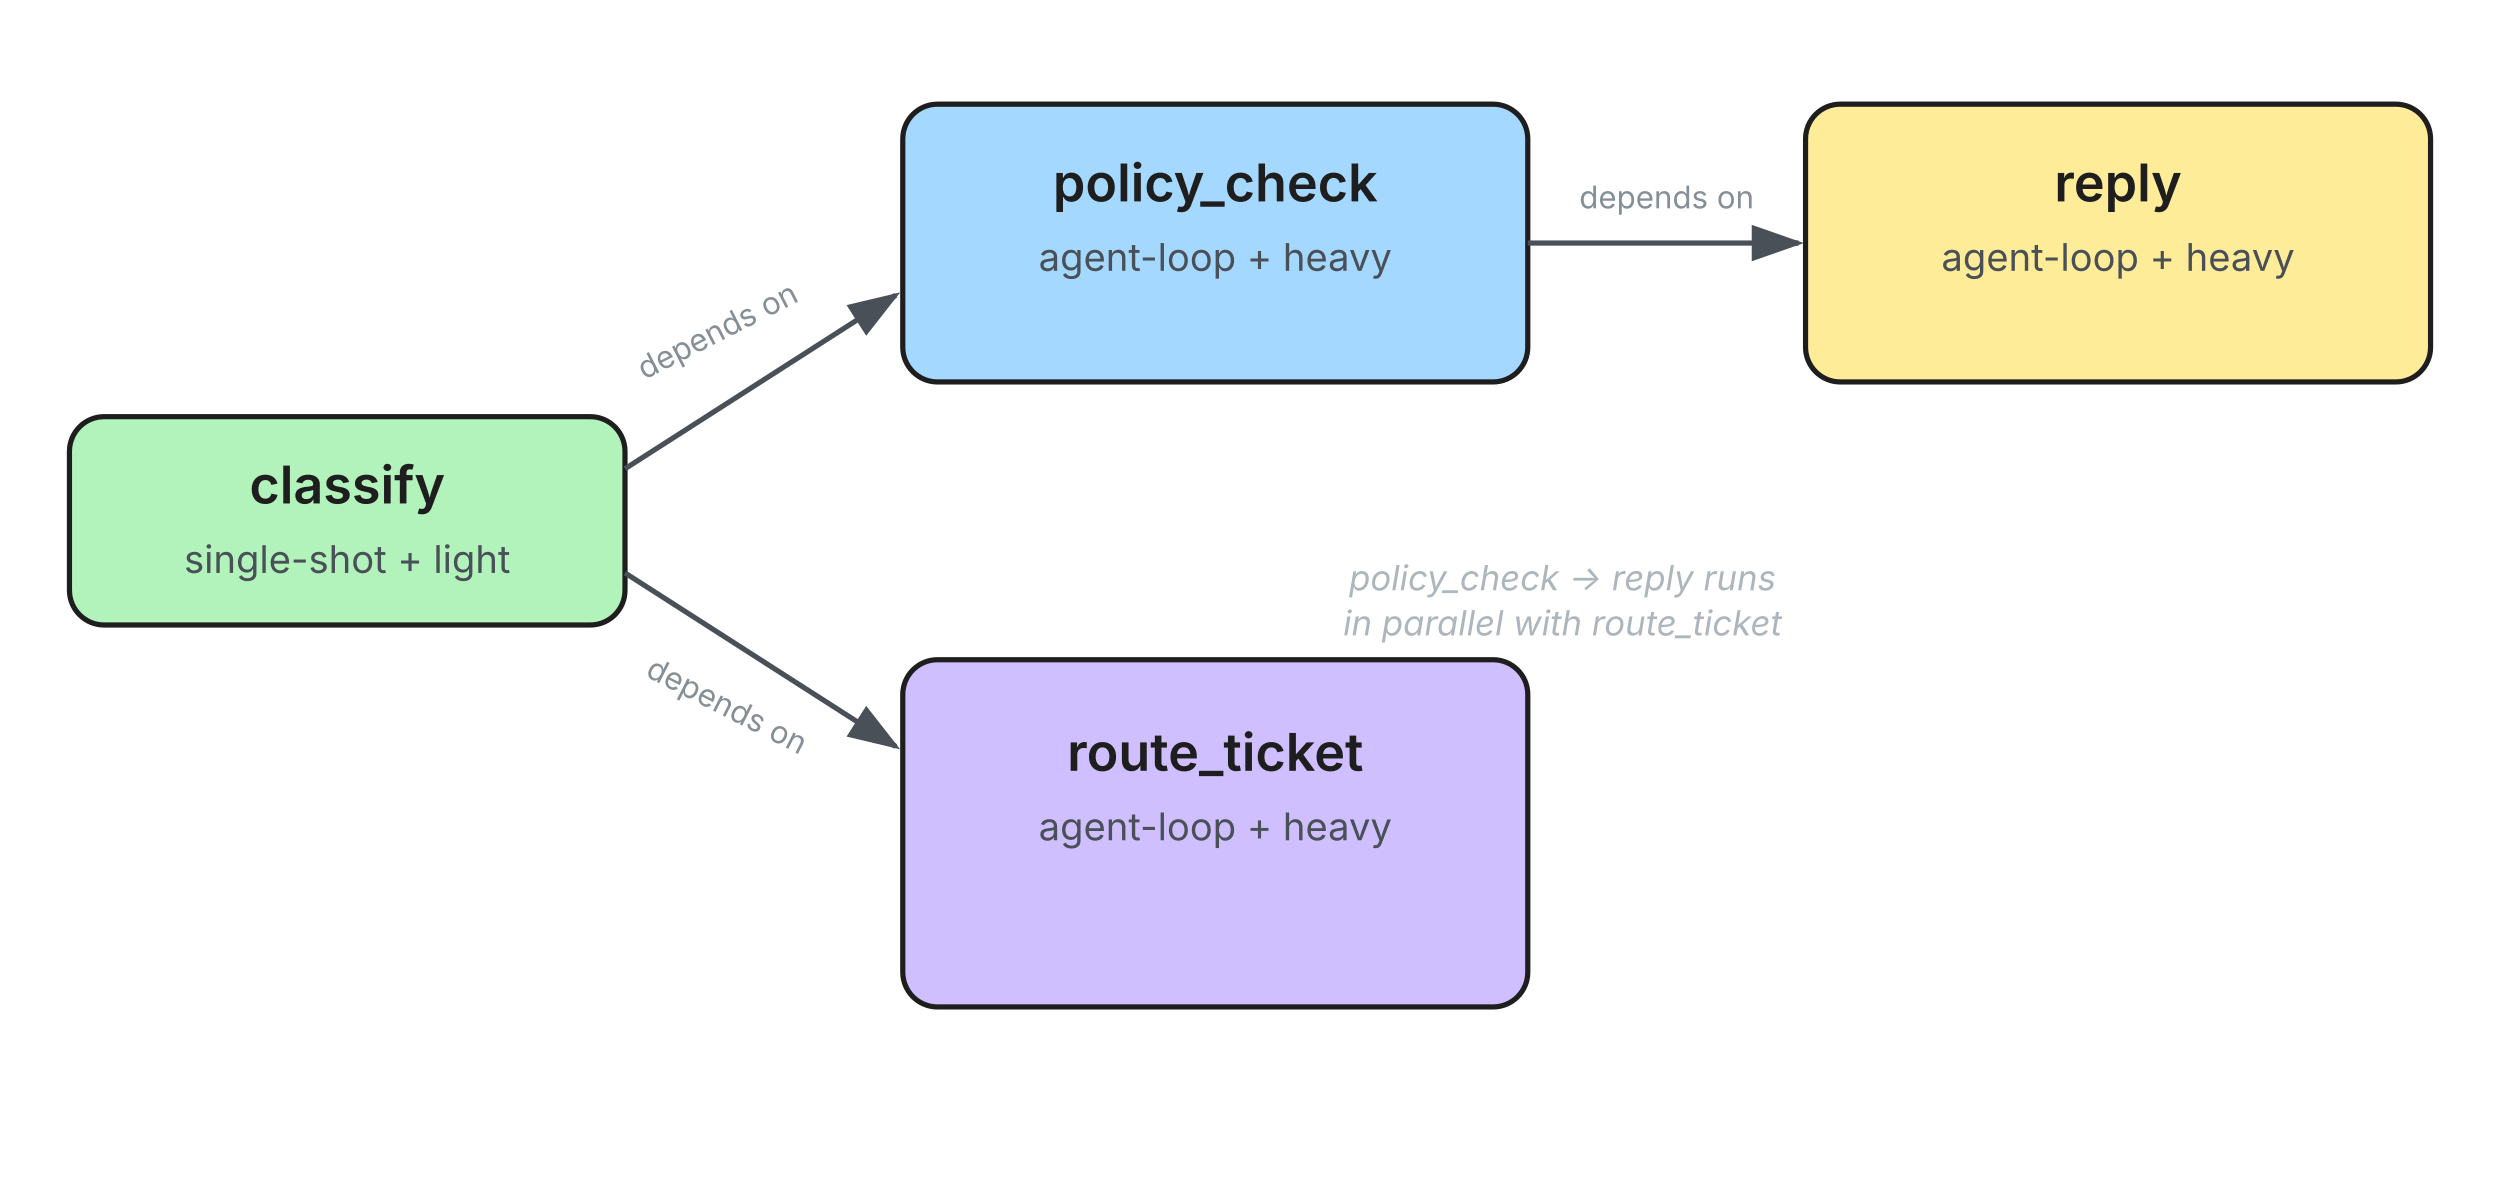
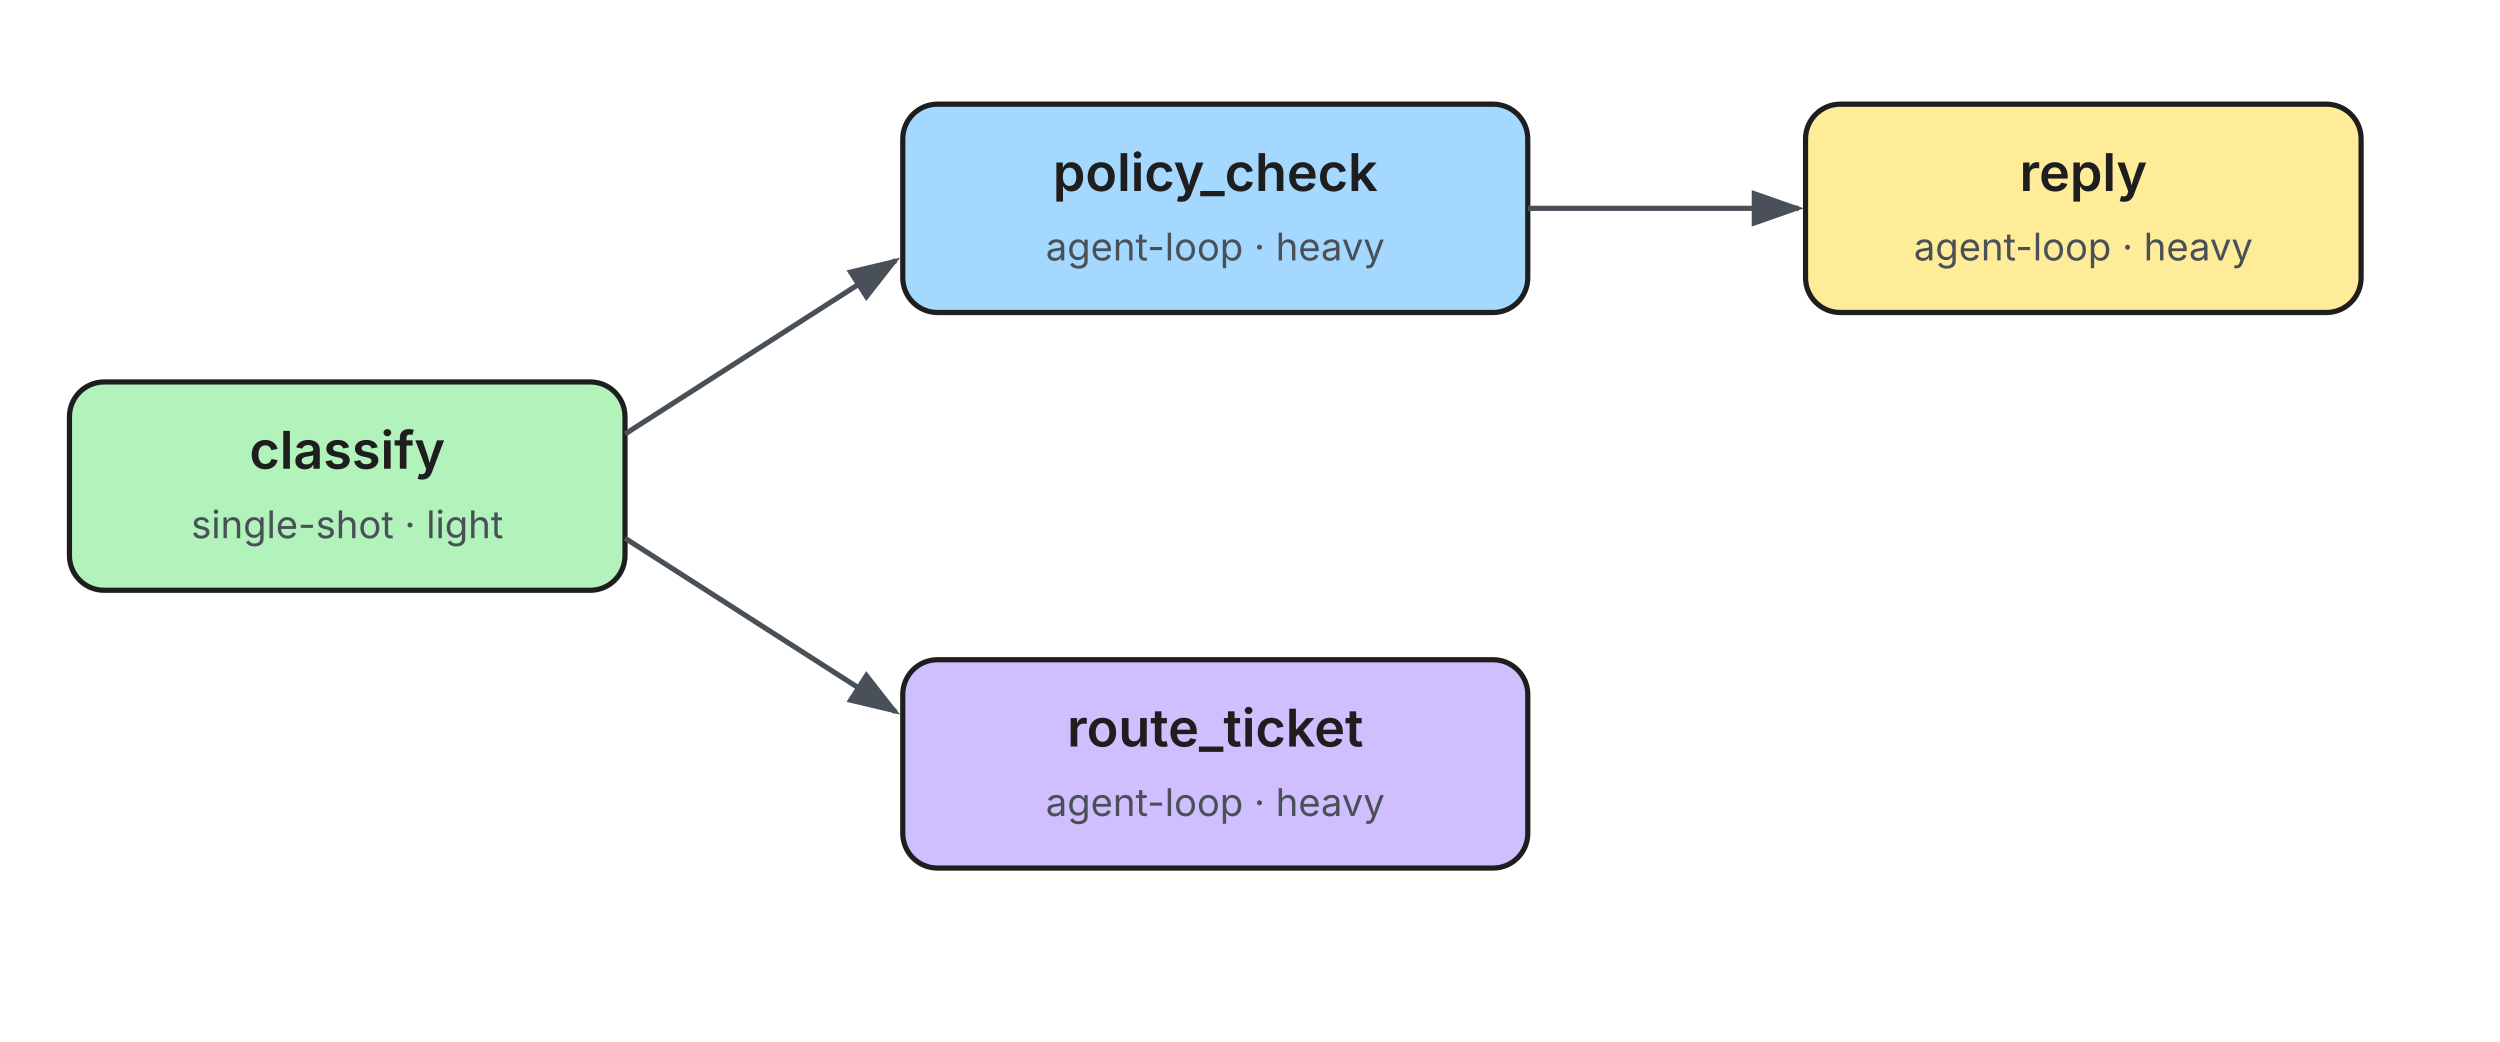
- <svg xmlns="http://www.w3.org/2000/svg" viewBox="0 0 720 340" width="720" height="340" font-family="system-ui, -apple-system, sans-serif">
+ <svg xmlns="http://www.w3.org/2000/svg" viewBox="0 0 720 300" width="720" height="300" font-family="system-ui, -apple-system, sans-serif">
  <defs>
    <marker id="arrow" viewBox="0 0 10 7" refX="9" refY="3.5" markerWidth="10" markerHeight="7" orient="auto-start-reverse">
      <polygon points="0 0, 10 3.5, 0 7" fill="#495057" />
    </marker>
  </defs>
-   <rect x="20" y="120" width="160" height="60" rx="10" fill="#b2f2bb" stroke="#1e1e1e" stroke-width="1.5" />
-   <text x="100" y="145" text-anchor="middle" font-size="15" font-weight="600" fill="#1e1e1e">classify</text>
-   <text x="100" y="165" text-anchor="middle" font-size="11" fill="#495057">single-shot + light</text>
-   <rect x="260" y="30" width="180" height="80" rx="10" fill="#a5d8ff" stroke="#1e1e1e" stroke-width="1.5" />
-   <text x="350" y="58" text-anchor="middle" font-size="15" font-weight="600" fill="#1e1e1e">policy_check</text>
-   <text x="350" y="78" text-anchor="middle" font-size="11" fill="#495057">agent-loop + heavy</text>
-   <rect x="520" y="30" width="180" height="80" rx="10" fill="#ffec99" stroke="#1e1e1e" stroke-width="1.5" />
-   <text x="610" y="58" text-anchor="middle" font-size="15" font-weight="600" fill="#1e1e1e">reply</text>
-   <text x="610" y="78" text-anchor="middle" font-size="11" fill="#495057">agent-loop + heavy</text>
-   <rect x="260" y="190" width="180" height="100" rx="10" fill="#d0bfff" stroke="#1e1e1e" stroke-width="1.5" />
-   <text x="350" y="222" text-anchor="middle" font-size="15" font-weight="600" fill="#1e1e1e">route_ticket</text>
-   <text x="350" y="242" text-anchor="middle" font-size="11" fill="#495057">agent-loop + heavy</text>
-   <line x1="180" y1="135" x2="258" y2="85" stroke="#495057" stroke-width="1.5" marker-end="url(#arrow)" />
-   <line x1="440" y1="70" x2="518" y2="70" stroke="#495057" stroke-width="1.5" marker-end="url(#arrow)" />
-   <line x1="180" y1="165" x2="258" y2="215" stroke="#495057" stroke-width="1.5" marker-end="url(#arrow)" />
-   <text x="208" y="98" text-anchor="middle" font-size="9" fill="#868e96" transform="rotate(-27, 208, 98)">depends on</text>
-   <text x="480" y="60" text-anchor="middle" font-size="9" fill="#868e96">depends on</text>
-   <text x="208" y="206" text-anchor="middle" font-size="9" fill="#868e96" transform="rotate(27, 208, 206)">depends on</text>
-   <text x="450" y="170" text-anchor="middle" font-size="10" fill="#adb5bd" font-style="italic">policy_check → reply runs</text>
-   <text x="450" y="183" text-anchor="middle" font-size="10" fill="#adb5bd" font-style="italic">in parallel with route_ticket</text>
+   <rect x="20" y="110" width="160" height="60" rx="10" fill="#b2f2bb" stroke="#1e1e1e" stroke-width="1.5" />
+   <text x="100" y="135" text-anchor="middle" font-size="15" font-weight="600" fill="#1e1e1e">classify</text>
+   <text x="100" y="155" text-anchor="middle" font-size="11" fill="#495057">single-shot · light</text>
+   <rect x="260" y="30" width="180" height="60" rx="10" fill="#a5d8ff" stroke="#1e1e1e" stroke-width="1.5" />
+   <text x="350" y="55" text-anchor="middle" font-size="15" font-weight="600" fill="#1e1e1e">policy_check</text>
+   <text x="350" y="75" text-anchor="middle" font-size="11" fill="#495057">agent-loop · heavy</text>
+   <rect x="520" y="30" width="160" height="60" rx="10" fill="#ffec99" stroke="#1e1e1e" stroke-width="1.5" />
+   <text x="600" y="55" text-anchor="middle" font-size="15" font-weight="600" fill="#1e1e1e">reply</text>
+   <text x="600" y="75" text-anchor="middle" font-size="11" fill="#495057">agent-loop · heavy</text>
+   <rect x="260" y="190" width="180" height="60" rx="10" fill="#d0bfff" stroke="#1e1e1e" stroke-width="1.5" />
+   <text x="350" y="215" text-anchor="middle" font-size="15" font-weight="600" fill="#1e1e1e">route_ticket</text>
+   <text x="350" y="235" text-anchor="middle" font-size="11" fill="#495057">agent-loop · heavy</text>
+   <line x1="180" y1="125" x2="258" y2="75" stroke="#495057" stroke-width="1.5" marker-end="url(#arrow)" />
+   <line x1="440" y1="60" x2="518" y2="60" stroke="#495057" stroke-width="1.5" marker-end="url(#arrow)" />
+   <line x1="180" y1="155" x2="258" y2="205" stroke="#495057" stroke-width="1.5" marker-end="url(#arrow)" />
</svg>
